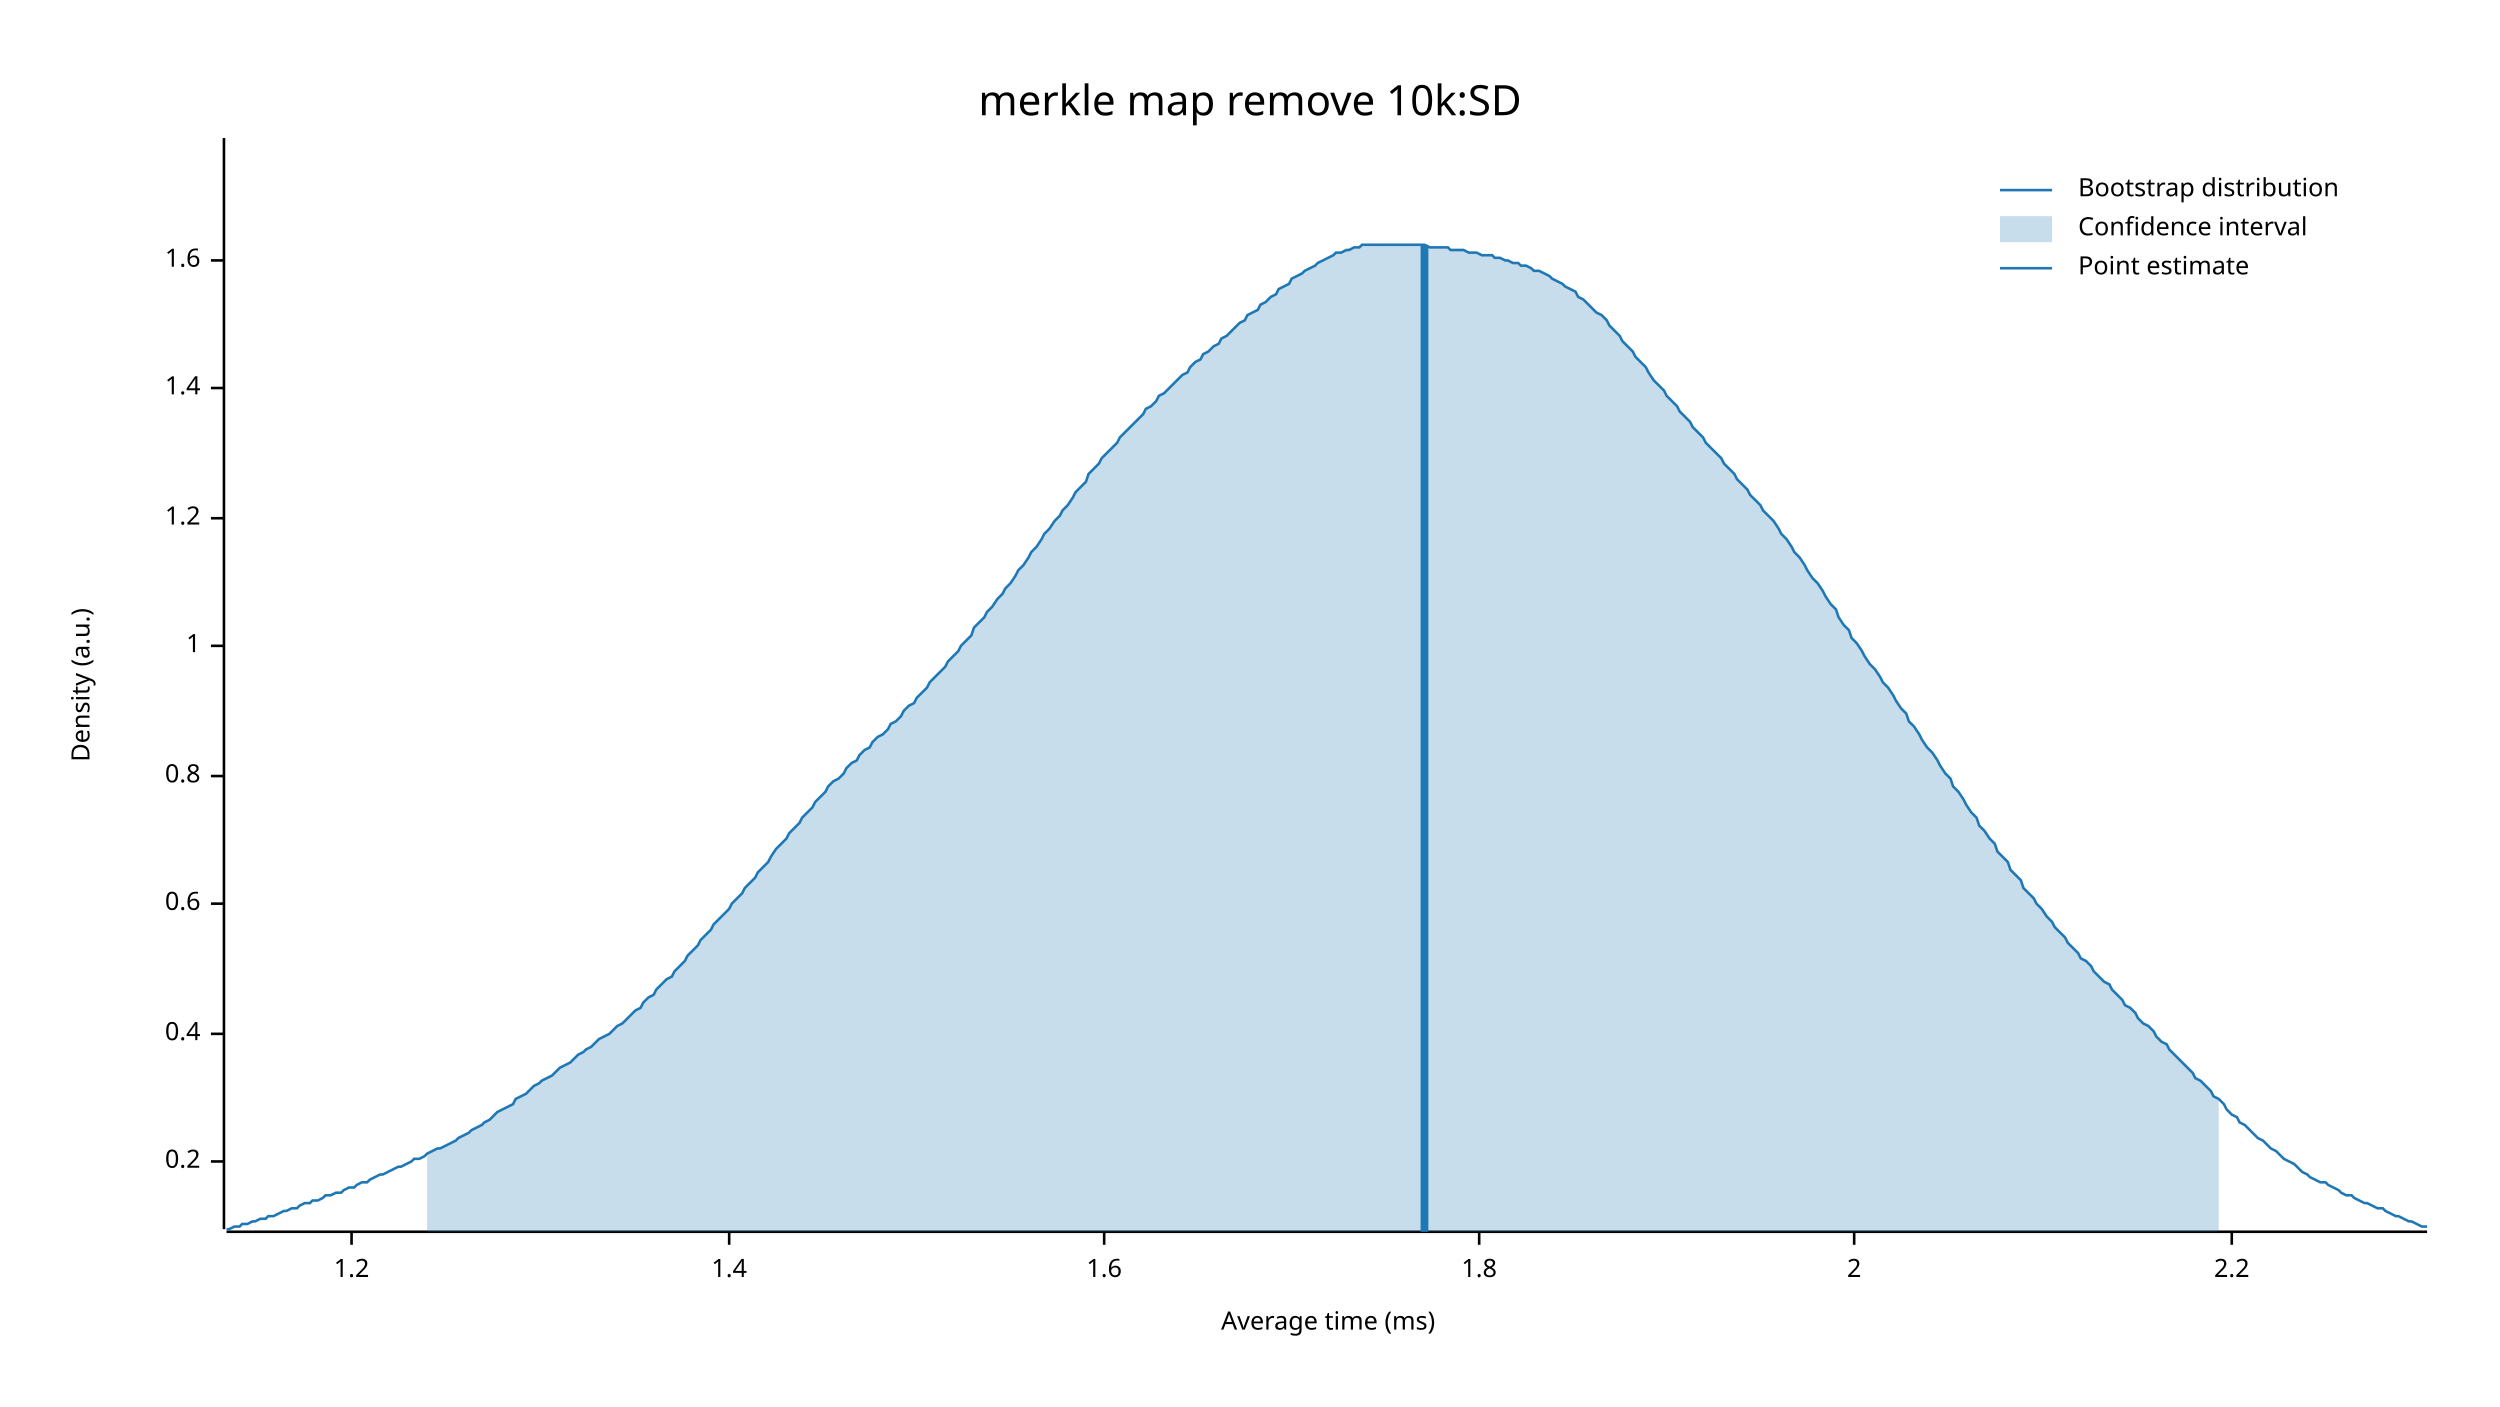
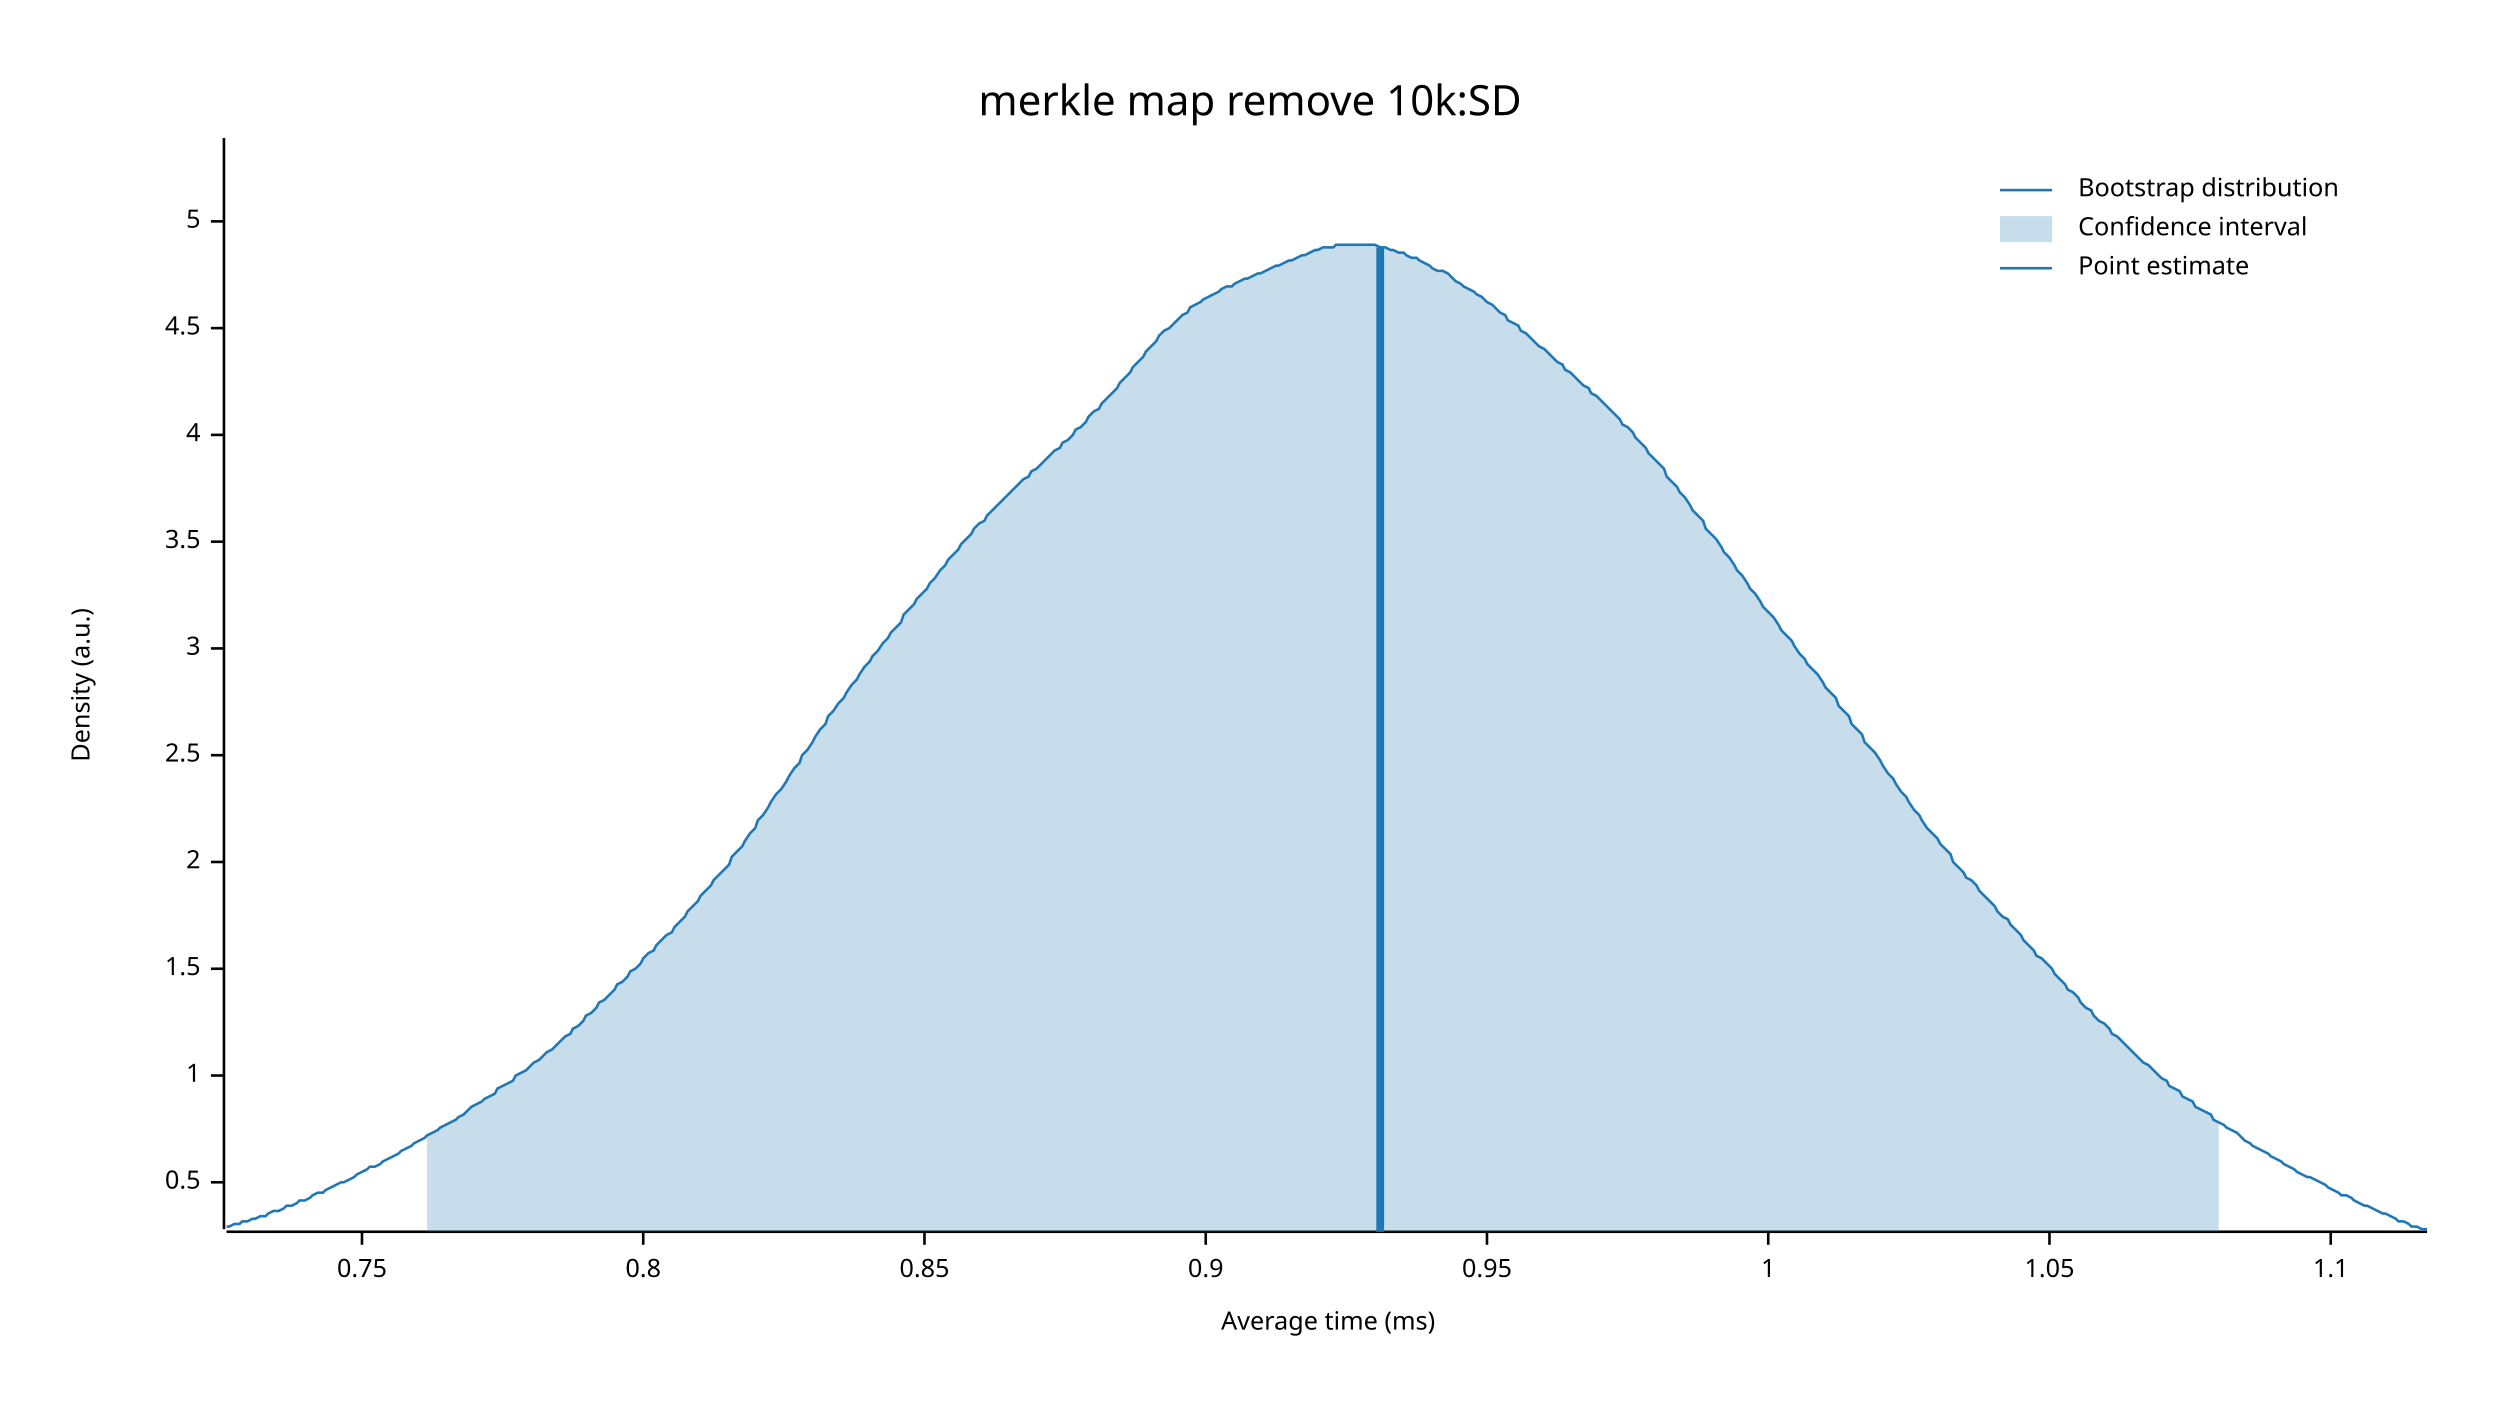
<svg xmlns="http://www.w3.org/2000/svg" width="960" height="540" viewBox="0 0 960 540">
  <text x="480" y="32" dy="0.76em" text-anchor="middle" font-family="sans-serif" font-size="16.129" opacity="1" fill="#000000">
merkle map remove 10k:SD
</text>
  <text x="27" y="263" dy="0.76em" text-anchor="middle" font-family="sans-serif" font-size="9.677" opacity="1" fill="#000000" transform="rotate(270, 27, 263)">
Density (a.u.)
</text>
  <text x="510" y="513" dy="-0.5ex" text-anchor="middle" font-family="sans-serif" font-size="9.677" opacity="1" fill="#000000">
Average time (ms)
</text>
  <polyline fill="none" opacity="1" stroke="#000000" stroke-width="1" points="86,53 86,472 " />
-   <text x="77" y="446" dy="0.5ex" text-anchor="end" font-family="sans-serif" font-size="9.677" opacity="1" fill="#000000">
- 0.2
+   <text x="77" y="454" dy="0.5ex" text-anchor="end" font-family="sans-serif" font-size="9.677" opacity="1" fill="#000000">
+ 0.5
</text>
-   <polyline fill="none" opacity="1" stroke="#000000" stroke-width="1" points="81,446 86,446 " />
-   <text x="77" y="397" dy="0.5ex" text-anchor="end" font-family="sans-serif" font-size="9.677" opacity="1" fill="#000000">
- 0.4
+   <polyline fill="none" opacity="1" stroke="#000000" stroke-width="1" points="81,454 86,454 " />
+   <text x="77" y="413" dy="0.5ex" text-anchor="end" font-family="sans-serif" font-size="9.677" opacity="1" fill="#000000">
+ 1
</text>
-   <polyline fill="none" opacity="1" stroke="#000000" stroke-width="1" points="81,397 86,397 " />
-   <text x="77" y="347" dy="0.5ex" text-anchor="end" font-family="sans-serif" font-size="9.677" opacity="1" fill="#000000">
- 0.6
+   <polyline fill="none" opacity="1" stroke="#000000" stroke-width="1" points="81,413 86,413 " />
+   <text x="77" y="372" dy="0.5ex" text-anchor="end" font-family="sans-serif" font-size="9.677" opacity="1" fill="#000000">
+ 1.5
</text>
-   <polyline fill="none" opacity="1" stroke="#000000" stroke-width="1" points="81,347 86,347 " />
-   <text x="77" y="298" dy="0.5ex" text-anchor="end" font-family="sans-serif" font-size="9.677" opacity="1" fill="#000000">
+   <polyline fill="none" opacity="1" stroke="#000000" stroke-width="1" points="81,372 86,372 " />
+   <text x="77" y="331" dy="0.5ex" text-anchor="end" font-family="sans-serif" font-size="9.677" opacity="1" fill="#000000">
+ 2
+ </text>
+   <polyline fill="none" opacity="1" stroke="#000000" stroke-width="1" points="81,331 86,331 " />
+   <text x="77" y="290" dy="0.5ex" text-anchor="end" font-family="sans-serif" font-size="9.677" opacity="1" fill="#000000">
+ 2.5
+ </text>
+   <polyline fill="none" opacity="1" stroke="#000000" stroke-width="1" points="81,290 86,290 " />
+   <text x="77" y="249" dy="0.5ex" text-anchor="end" font-family="sans-serif" font-size="9.677" opacity="1" fill="#000000">
+ 3
+ </text>
+   <polyline fill="none" opacity="1" stroke="#000000" stroke-width="1" points="81,249 86,249 " />
+   <text x="77" y="208" dy="0.5ex" text-anchor="end" font-family="sans-serif" font-size="9.677" opacity="1" fill="#000000">
+ 3.5
+ </text>
+   <polyline fill="none" opacity="1" stroke="#000000" stroke-width="1" points="81,208 86,208 " />
+   <text x="77" y="167" dy="0.5ex" text-anchor="end" font-family="sans-serif" font-size="9.677" opacity="1" fill="#000000">
+ 4
+ </text>
+   <polyline fill="none" opacity="1" stroke="#000000" stroke-width="1" points="81,167 86,167 " />
+   <text x="77" y="126" dy="0.5ex" text-anchor="end" font-family="sans-serif" font-size="9.677" opacity="1" fill="#000000">
+ 4.5
+ </text>
+   <polyline fill="none" opacity="1" stroke="#000000" stroke-width="1" points="81,126 86,126 " />
+   <text x="77" y="85" dy="0.5ex" text-anchor="end" font-family="sans-serif" font-size="9.677" opacity="1" fill="#000000">
+ 5
+ </text>
+   <polyline fill="none" opacity="1" stroke="#000000" stroke-width="1" points="81,85 86,85 " />
+   <polyline fill="none" opacity="1" stroke="#000000" stroke-width="1" points="87,473 932,473 " />
+   <text x="139" y="483" dy="0.76em" text-anchor="middle" font-family="sans-serif" font-size="9.677" opacity="1" fill="#000000">
+ 0.75
+ </text>
+   <polyline fill="none" opacity="1" stroke="#000000" stroke-width="1" points="139,473 139,478 " />
+   <text x="247" y="483" dy="0.76em" text-anchor="middle" font-family="sans-serif" font-size="9.677" opacity="1" fill="#000000">
0.8
</text>
-   <polyline fill="none" opacity="1" stroke="#000000" stroke-width="1" points="81,298 86,298 " />
-   <text x="77" y="248" dy="0.5ex" text-anchor="end" font-family="sans-serif" font-size="9.677" opacity="1" fill="#000000">
+   <polyline fill="none" opacity="1" stroke="#000000" stroke-width="1" points="247,473 247,478 " />
+   <text x="355" y="483" dy="0.76em" text-anchor="middle" font-family="sans-serif" font-size="9.677" opacity="1" fill="#000000">
+ 0.85
+ </text>
+   <polyline fill="none" opacity="1" stroke="#000000" stroke-width="1" points="355,473 355,478 " />
+   <text x="463" y="483" dy="0.76em" text-anchor="middle" font-family="sans-serif" font-size="9.677" opacity="1" fill="#000000">
+ 0.9
+ </text>
+   <polyline fill="none" opacity="1" stroke="#000000" stroke-width="1" points="463,473 463,478 " />
+   <text x="571" y="483" dy="0.76em" text-anchor="middle" font-family="sans-serif" font-size="9.677" opacity="1" fill="#000000">
+ 0.95
+ </text>
+   <polyline fill="none" opacity="1" stroke="#000000" stroke-width="1" points="571,473 571,478 " />
+   <text x="679" y="483" dy="0.76em" text-anchor="middle" font-family="sans-serif" font-size="9.677" opacity="1" fill="#000000">
1
</text>
-   <polyline fill="none" opacity="1" stroke="#000000" stroke-width="1" points="81,248 86,248 " />
-   <text x="77" y="199" dy="0.5ex" text-anchor="end" font-family="sans-serif" font-size="9.677" opacity="1" fill="#000000">
- 1.2
+   <polyline fill="none" opacity="1" stroke="#000000" stroke-width="1" points="679,473 679,478 " />
+   <text x="787" y="483" dy="0.76em" text-anchor="middle" font-family="sans-serif" font-size="9.677" opacity="1" fill="#000000">
+ 1.05
</text>
-   <polyline fill="none" opacity="1" stroke="#000000" stroke-width="1" points="81,199 86,199 " />
-   <text x="77" y="149" dy="0.5ex" text-anchor="end" font-family="sans-serif" font-size="9.677" opacity="1" fill="#000000">
- 1.4
+   <polyline fill="none" opacity="1" stroke="#000000" stroke-width="1" points="787,473 787,478 " />
+   <text x="895" y="483" dy="0.76em" text-anchor="middle" font-family="sans-serif" font-size="9.677" opacity="1" fill="#000000">
+ 1.1
</text>
-   <polyline fill="none" opacity="1" stroke="#000000" stroke-width="1" points="81,149 86,149 " />
-   <text x="77" y="100" dy="0.5ex" text-anchor="end" font-family="sans-serif" font-size="9.677" opacity="1" fill="#000000">
- 1.6
- </text>
-   <polyline fill="none" opacity="1" stroke="#000000" stroke-width="1" points="81,100 86,100 " />
-   <polyline fill="none" opacity="1" stroke="#000000" stroke-width="1" points="87,473 932,473 " />
-   <text x="135" y="483" dy="0.76em" text-anchor="middle" font-family="sans-serif" font-size="9.677" opacity="1" fill="#000000">
- 1.2
- </text>
-   <polyline fill="none" opacity="1" stroke="#000000" stroke-width="1" points="135,473 135,478 " />
-   <text x="280" y="483" dy="0.76em" text-anchor="middle" font-family="sans-serif" font-size="9.677" opacity="1" fill="#000000">
- 1.4
- </text>
-   <polyline fill="none" opacity="1" stroke="#000000" stroke-width="1" points="280,473 280,478 " />
-   <text x="424" y="483" dy="0.76em" text-anchor="middle" font-family="sans-serif" font-size="9.677" opacity="1" fill="#000000">
- 1.6
- </text>
-   <polyline fill="none" opacity="1" stroke="#000000" stroke-width="1" points="424,473 424,478 " />
-   <text x="568" y="483" dy="0.76em" text-anchor="middle" font-family="sans-serif" font-size="9.677" opacity="1" fill="#000000">
- 1.8
- </text>
-   <polyline fill="none" opacity="1" stroke="#000000" stroke-width="1" points="568,473 568,478 " />
-   <text x="712" y="483" dy="0.76em" text-anchor="middle" font-family="sans-serif" font-size="9.677" opacity="1" fill="#000000">
- 2
- </text>
-   <polyline fill="none" opacity="1" stroke="#000000" stroke-width="1" points="712,473 712,478 " />
-   <text x="857" y="483" dy="0.76em" text-anchor="middle" font-family="sans-serif" font-size="9.677" opacity="1" fill="#000000">
- 2.2
- </text>
-   <polyline fill="none" opacity="1" stroke="#000000" stroke-width="1" points="857,473 857,478 " />
-   <polyline fill="none" opacity="1" stroke="#1F78B4" stroke-width="1" points="87,472 88,472 90,471 92,471 93,470 95,470 97,469 98,469 100,468 102,468 103,467 105,467 107,466 109,465 110,465 112,464 114,464 115,463 117,462 119,462 120,461 122,461 124,460 125,459 127,459 129,458 131,458 132,457 134,456 136,456 137,455 139,454 141,454 142,453 144,452 146,451 147,451 149,450 151,449 153,448 154,448 156,447 158,446 159,445 161,445 163,444 164,443 166,442 168,441 169,441 171,440 173,439 175,438 176,437 178,436 180,435 181,434 183,433 185,432 186,431 188,430 190,428 191,427 193,426 195,425 197,424 198,422 200,421 202,420 203,419 205,417 207,416 208,415 210,414 212,413 214,411 215,410 217,409 219,408 220,407 222,405 224,404 225,403 227,402 229,400 230,399 232,398 234,397 236,395 237,394 239,393 241,391 242,390 244,388 246,387 247,385 249,383 251,382 252,380 254,378 256,376 258,375 259,373 261,371 263,369 264,367 266,365 268,363 269,361 271,359 273,357 274,355 276,353 278,351 280,349 281,347 283,345 285,343 286,341 288,339 290,337 291,335 293,333 295,331 296,329 298,326 300,324 302,322 303,320 305,318 307,316 308,314 310,312 312,310 313,308 315,306 317,304 318,302 320,300 322,299 324,297 325,295 327,293 329,292 330,290 332,288 334,287 335,285 337,283 339,282 341,280 342,278 344,277 346,275 347,273 349,271 351,270 352,268 354,266 356,264 357,262 359,260 361,258 363,256 364,254 366,252 368,250 369,248 371,246 373,244 374,241 376,239 378,237 379,235 381,233 383,230 385,228 386,226 388,224 390,221 391,219 393,217 395,214 396,212 398,210 400,207 401,205 403,203 405,200 407,198 408,196 410,194 412,191 413,189 415,187 417,185 418,182 420,180 422,178 423,176 425,174 427,172 429,170 430,168 432,166 434,164 435,163 437,161 439,159 440,157 442,156 444,154 445,152 447,151 449,149 451,147 452,146 454,144 456,143 457,141 459,139 461,138 462,136 464,135 466,133 468,132 469,130 471,129 473,127 474,126 476,124 478,123 479,121 481,120 483,119 484,117 486,116 488,114 490,113 491,111 493,110 495,109 496,107 498,106 500,105 501,104 503,103 505,102 506,101 508,100 510,99 512,98 513,97 515,97 517,96 518,96 520,95 522,95 523,94 525,94 527,94 528,94 530,94 532,94 534,94 535,94 537,94 539,94 540,94 542,94 544,94 545,94 547,94 549,95 550,95 552,95 554,95 556,95 557,96 559,96 561,96 562,96 564,97 566,97 567,97 569,98 571,98 573,98 574,99 576,99 578,100 579,100 581,101 583,101 584,102 586,102 588,103 589,104 591,104 593,105 595,106 596,107 598,108 600,109 601,110 603,111 605,112 606,114 608,115 610,117 611,118 613,120 615,121 617,123 618,125 620,127 622,129 623,131 625,133 627,135 628,137 630,139 632,141 633,143 635,146 637,148 639,150 640,152 642,154 644,156 645,158 647,160 649,162 650,164 652,166 654,168 655,170 657,172 659,174 661,176 662,178 664,180 666,182 667,184 669,186 671,188 672,190 674,192 676,194 677,196 679,198 681,200 683,203 684,205 686,207 688,210 689,212 691,214 693,217 694,219 696,222 698,224 700,227 701,229 703,232 705,234 706,237 708,240 710,242 711,245 713,247 715,250 716,252 718,255 720,257 722,260 723,262 725,264 727,267 728,269 730,272 732,274 733,277 735,279 737,282 738,284 740,287 742,289 744,292 745,294 747,297 749,299 750,302 752,304 754,307 755,309 757,312 759,314 760,317 762,319 764,322 766,324 767,327 769,329 771,331 772,334 774,336 776,338 777,341 779,343 781,345 782,347 784,349 786,352 788,354 789,356 791,358 793,360 794,362 796,364 798,366 799,368 801,369 803,371 804,373 806,375 808,377 810,378 811,380 813,382 815,384 816,386 818,387 820,389 821,391 823,393 825,394 827,396 828,398 830,400 832,401 833,403 835,405 837,407 838,408 840,410 842,412 843,414 845,415 847,417 849,419 850,421 852,422 854,424 855,426 857,428 859,429 860,431 862,432 864,434 865,435 867,437 869,438 871,440 872,441 874,442 876,444 877,445 879,446 881,447 882,448 884,450 886,451 887,452 889,453 891,454 893,454 894,455 896,456 898,457 899,458 901,459 903,459 904,460 906,461 908,462 909,462 911,463 913,464 915,464 916,465 918,466 920,467 921,467 923,468 925,469 926,469 928,470 930,471 932,471 " />
-   <polygon opacity="0.25" fill="#1F78B4" points="164,443 166,442 168,441 169,441 171,440 173,439 175,438 176,437 178,436 180,435 181,434 183,433 185,432 186,431 188,430 190,428 191,427 193,426 195,425 197,424 198,422 200,421 202,420 203,419 205,417 207,416 208,415 210,414 212,413 214,411 215,410 217,409 219,408 220,407 222,405 224,404 225,403 227,402 229,400 230,399 232,398 234,397 236,395 237,394 239,393 241,391 242,390 244,388 246,387 247,385 249,383 251,382 252,380 254,378 256,376 258,375 259,373 261,371 263,369 264,367 266,365 268,363 269,361 271,359 273,357 274,355 276,353 278,351 280,349 281,347 283,345 285,343 286,341 288,339 290,337 291,335 293,333 295,331 296,329 298,326 300,324 302,322 303,320 305,318 307,316 308,314 310,312 312,310 313,308 315,306 317,304 318,302 320,300 322,299 324,297 325,295 327,293 329,292 330,290 332,288 334,287 335,285 337,283 339,282 341,280 342,278 344,277 346,275 347,273 349,271 351,270 352,268 354,266 356,264 357,262 359,260 361,258 363,256 364,254 366,252 368,250 369,248 371,246 373,244 374,241 376,239 378,237 379,235 381,233 383,230 385,228 386,226 388,224 390,221 391,219 393,217 395,214 396,212 398,210 400,207 401,205 403,203 405,200 407,198 408,196 410,194 412,191 413,189 415,187 417,185 418,182 420,180 422,178 423,176 425,174 427,172 429,170 430,168 432,166 434,164 435,163 437,161 439,159 440,157 442,156 444,154 445,152 447,151 449,149 451,147 452,146 454,144 456,143 457,141 459,139 461,138 462,136 464,135 466,133 468,132 469,130 471,129 473,127 474,126 476,124 478,123 479,121 481,120 483,119 484,117 486,116 488,114 490,113 491,111 493,110 495,109 496,107 498,106 500,105 501,104 503,103 505,102 506,101 508,100 510,99 512,98 513,97 515,97 517,96 518,96 520,95 522,95 523,94 525,94 527,94 528,94 530,94 532,94 534,94 535,94 537,94 539,94 540,94 542,94 544,94 545,94 547,94 549,95 550,95 552,95 554,95 556,95 557,96 559,96 561,96 562,96 564,97 566,97 567,97 569,98 571,98 573,98 574,99 576,99 578,100 579,100 581,101 583,101 584,102 586,102 588,103 589,104 591,104 593,105 595,106 596,107 598,108 600,109 601,110 603,111 605,112 606,114 608,115 610,117 611,118 613,120 615,121 617,123 618,125 620,127 622,129 623,131 625,133 627,135 628,137 630,139 632,141 633,143 635,146 637,148 639,150 640,152 642,154 644,156 645,158 647,160 649,162 650,164 652,166 654,168 655,170 657,172 659,174 661,176 662,178 664,180 666,182 667,184 669,186 671,188 672,190 674,192 676,194 677,196 679,198 681,200 683,203 684,205 686,207 688,210 689,212 691,214 693,217 694,219 696,222 698,224 700,227 701,229 703,232 705,234 706,237 708,240 710,242 711,245 713,247 715,250 716,252 718,255 720,257 722,260 723,262 725,264 727,267 728,269 730,272 732,274 733,277 735,279 737,282 738,284 740,287 742,289 744,292 745,294 747,297 749,299 750,302 752,304 754,307 755,309 757,312 759,314 760,317 762,319 764,322 766,324 767,327 769,329 771,331 772,334 774,336 776,338 777,341 779,343 781,345 782,347 784,349 786,352 788,354 789,356 791,358 793,360 794,362 796,364 798,366 799,368 801,369 803,371 804,373 806,375 808,377 810,378 811,380 813,382 815,384 816,386 818,387 820,389 821,391 823,393 825,394 827,396 828,398 830,400 832,401 833,403 835,405 837,407 838,408 840,410 842,412 843,414 845,415 847,417 849,419 850,421 852,422 852,473 164,473 " />
-   <polyline fill="none" opacity="1" stroke="#1F78B4" stroke-width="3" points="547,473 547,94 " />
+   <polyline fill="none" opacity="1" stroke="#000000" stroke-width="1" points="895,473 895,478 " />
+   <polyline fill="none" opacity="1" stroke="#1F78B4" stroke-width="1" points="87,471 88,471 90,470 92,470 93,469 95,469 97,468 98,468 100,467 102,467 103,466 105,465 107,465 109,464 110,463 112,463 114,462 115,461 117,461 119,460 120,459 122,458 124,458 125,457 127,456 129,455 131,454 132,454 134,453 136,452 137,451 139,450 141,449 142,448 144,448 146,447 147,446 149,445 151,444 153,443 154,442 156,441 158,440 159,439 161,438 163,437 164,436 166,435 168,434 169,433 171,432 173,431 175,430 176,429 178,428 180,426 181,425 183,424 185,423 186,422 188,421 190,420 191,418 193,417 195,416 197,415 198,413 200,412 202,411 203,410 205,408 207,407 208,406 210,404 212,403 214,401 215,400 217,398 219,397 220,395 222,394 224,392 225,390 227,389 229,387 230,385 232,384 234,382 236,380 237,378 239,377 241,375 242,373 244,372 246,370 247,368 249,366 251,365 252,363 254,361 256,359 258,358 259,356 261,354 263,352 264,350 266,348 268,346 269,344 271,342 273,340 274,338 276,336 278,334 280,332 281,329 283,327 285,325 286,323 288,320 290,318 291,315 293,313 295,310 296,308 298,305 300,303 302,300 303,298 305,295 307,293 308,290 310,288 312,285 313,283 315,280 317,278 318,275 320,273 322,270 324,268 325,266 327,263 329,261 330,259 332,256 334,254 335,252 337,250 339,247 341,245 342,243 344,241 346,239 347,236 349,234 351,232 352,230 354,228 356,226 357,224 359,222 361,219 363,217 364,215 366,213 368,211 369,209 371,207 373,205 374,203 376,201 378,200 379,198 381,196 383,194 385,192 386,191 388,189 390,187 391,186 393,184 395,183 396,181 398,180 400,178 401,177 403,175 405,173 407,172 408,170 410,169 412,167 413,165 415,164 417,162 418,160 420,158 422,157 423,155 425,153 427,151 429,149 430,147 432,145 434,143 435,141 437,139 439,137 440,135 442,133 444,131 445,129 447,127 449,126 451,124 452,123 454,121 456,120 457,118 459,117 461,116 462,115 464,114 466,113 468,112 469,111 471,110 473,110 474,109 476,108 478,107 479,107 481,106 483,105 484,105 486,104 488,103 490,102 491,102 493,101 495,100 496,100 498,99 500,98 501,98 503,97 505,96 506,96 508,95 510,95 512,95 513,94 515,94 517,94 518,94 520,94 522,94 523,94 525,94 527,94 528,94 530,95 532,95 534,96 535,96 537,97 539,97 540,98 542,99 544,99 545,100 547,101 549,102 550,103 552,104 554,104 556,105 557,106 559,108 561,109 562,110 564,111 566,112 567,113 569,114 571,116 573,117 574,118 576,120 578,121 579,123 581,124 583,125 584,127 586,128 588,130 589,131 591,133 593,134 595,136 596,137 598,139 600,140 601,142 603,143 605,145 606,146 608,148 610,149 611,151 613,152 615,154 617,156 618,157 620,159 622,161 623,163 625,164 627,166 628,168 630,170 632,172 633,174 635,176 637,178 639,180 640,183 642,185 644,187 645,189 647,191 649,194 650,196 652,198 654,200 655,203 657,205 659,207 661,210 662,212 664,214 666,217 667,219 669,221 671,224 672,226 674,228 676,231 677,233 679,235 681,237 683,240 684,242 686,244 688,246 689,248 691,251 693,253 694,255 696,257 698,259 700,262 701,264 703,266 705,268 706,271 708,273 710,275 711,278 713,280 715,282 716,285 718,287 720,289 722,292 723,294 725,297 727,299 728,301 730,304 732,306 733,308 735,311 737,313 738,315 740,318 742,320 744,322 745,324 747,326 749,328 750,331 752,333 754,335 755,337 757,338 759,340 760,342 762,344 764,346 766,348 767,350 769,352 771,353 772,355 774,357 776,359 777,361 779,363 781,365 782,367 784,368 786,370 788,372 789,374 791,376 793,378 794,380 796,381 798,383 799,385 801,387 803,388 804,390 806,392 808,393 810,395 811,397 813,398 815,400 816,401 818,403 820,405 821,406 823,408 825,409 827,411 828,412 830,414 832,415 833,417 835,418 837,419 838,421 840,422 842,423 843,425 845,426 847,427 849,428 850,430 852,431 854,432 855,433 857,434 859,435 860,436 862,438 864,439 865,440 867,441 869,442 871,443 872,444 874,445 876,446 877,447 879,448 881,449 882,450 884,451 886,452 887,452 889,453 891,454 893,455 894,456 896,457 898,458 899,459 901,459 903,460 904,461 906,462 908,463 909,463 911,464 913,465 915,466 916,466 918,467 920,468 921,469 923,469 925,470 926,471 928,471 930,472 932,472 " />
+   <polygon opacity="0.25" fill="#1F78B4" points="164,436 166,435 168,434 169,433 171,432 173,431 175,430 176,429 178,428 180,426 181,425 183,424 185,423 186,422 188,421 190,420 191,418 193,417 195,416 197,415 198,413 200,412 202,411 203,410 205,408 207,407 208,406 210,404 212,403 214,401 215,400 217,398 219,397 220,395 222,394 224,392 225,390 227,389 229,387 230,385 232,384 234,382 236,380 237,378 239,377 241,375 242,373 244,372 246,370 247,368 249,366 251,365 252,363 254,361 256,359 258,358 259,356 261,354 263,352 264,350 266,348 268,346 269,344 271,342 273,340 274,338 276,336 278,334 280,332 281,329 283,327 285,325 286,323 288,320 290,318 291,315 293,313 295,310 296,308 298,305 300,303 302,300 303,298 305,295 307,293 308,290 310,288 312,285 313,283 315,280 317,278 318,275 320,273 322,270 324,268 325,266 327,263 329,261 330,259 332,256 334,254 335,252 337,250 339,247 341,245 342,243 344,241 346,239 347,236 349,234 351,232 352,230 354,228 356,226 357,224 359,222 361,219 363,217 364,215 366,213 368,211 369,209 371,207 373,205 374,203 376,201 378,200 379,198 381,196 383,194 385,192 386,191 388,189 390,187 391,186 393,184 395,183 396,181 398,180 400,178 401,177 403,175 405,173 407,172 408,170 410,169 412,167 413,165 415,164 417,162 418,160 420,158 422,157 423,155 425,153 427,151 429,149 430,147 432,145 434,143 435,141 437,139 439,137 440,135 442,133 444,131 445,129 447,127 449,126 451,124 452,123 454,121 456,120 457,118 459,117 461,116 462,115 464,114 466,113 468,112 469,111 471,110 473,110 474,109 476,108 478,107 479,107 481,106 483,105 484,105 486,104 488,103 490,102 491,102 493,101 495,100 496,100 498,99 500,98 501,98 503,97 505,96 506,96 508,95 510,95 512,95 513,94 515,94 517,94 518,94 520,94 522,94 523,94 525,94 527,94 528,94 530,95 532,95 534,96 535,96 537,97 539,97 540,98 542,99 544,99 545,100 547,101 549,102 550,103 552,104 554,104 556,105 557,106 559,108 561,109 562,110 564,111 566,112 567,113 569,114 571,116 573,117 574,118 576,120 578,121 579,123 581,124 583,125 584,127 586,128 588,130 589,131 591,133 593,134 595,136 596,137 598,139 600,140 601,142 603,143 605,145 606,146 608,148 610,149 611,151 613,152 615,154 617,156 618,157 620,159 622,161 623,163 625,164 627,166 628,168 630,170 632,172 633,174 635,176 637,178 639,180 640,183 642,185 644,187 645,189 647,191 649,194 650,196 652,198 654,200 655,203 657,205 659,207 661,210 662,212 664,214 666,217 667,219 669,221 671,224 672,226 674,228 676,231 677,233 679,235 681,237 683,240 684,242 686,244 688,246 689,248 691,251 693,253 694,255 696,257 698,259 700,262 701,264 703,266 705,268 706,271 708,273 710,275 711,278 713,280 715,282 716,285 718,287 720,289 722,292 723,294 725,297 727,299 728,301 730,304 732,306 733,308 735,311 737,313 738,315 740,318 742,320 744,322 745,324 747,326 749,328 750,331 752,333 754,335 755,337 757,338 759,340 760,342 762,344 764,346 766,348 767,350 769,352 771,353 772,355 774,357 776,359 777,361 779,363 781,365 782,367 784,368 786,370 788,372 789,374 791,376 793,378 794,380 796,381 798,383 799,385 801,387 803,388 804,390 806,392 808,393 810,395 811,397 813,398 815,400 816,401 818,403 820,405 821,406 823,408 825,409 827,411 828,412 830,414 832,415 833,417 835,418 837,419 838,421 840,422 842,423 843,425 845,426 847,427 849,428 850,430 852,431 852,473 164,473 " />
+   <polyline fill="none" opacity="1" stroke="#1F78B4" stroke-width="3" points="530,473 530,95 " />
  <text x="798" y="68" dy="0.76em" text-anchor="start" font-family="sans-serif" font-size="9.677" opacity="1" fill="#000000">
Bootstrap distribution
</text>
  <text x="798" y="83" dy="0.76em" text-anchor="start" font-family="sans-serif" font-size="9.677" opacity="1" fill="#000000">
Confidence interval
</text>
  <text x="798" y="98" dy="0.76em" text-anchor="start" font-family="sans-serif" font-size="9.677" opacity="1" fill="#000000">
Point estimate
</text>
  <polyline fill="none" opacity="1" stroke="#1F78B4" stroke-width="1" points="768,73 788,73 " />
  <rect x="768" y="83" width="20" height="10" opacity="0.25" fill="#1F78B4" stroke="none" />
  <polyline fill="none" opacity="1" stroke="#1F78B4" stroke-width="1" points="768,103 788,103 " />
</svg>
